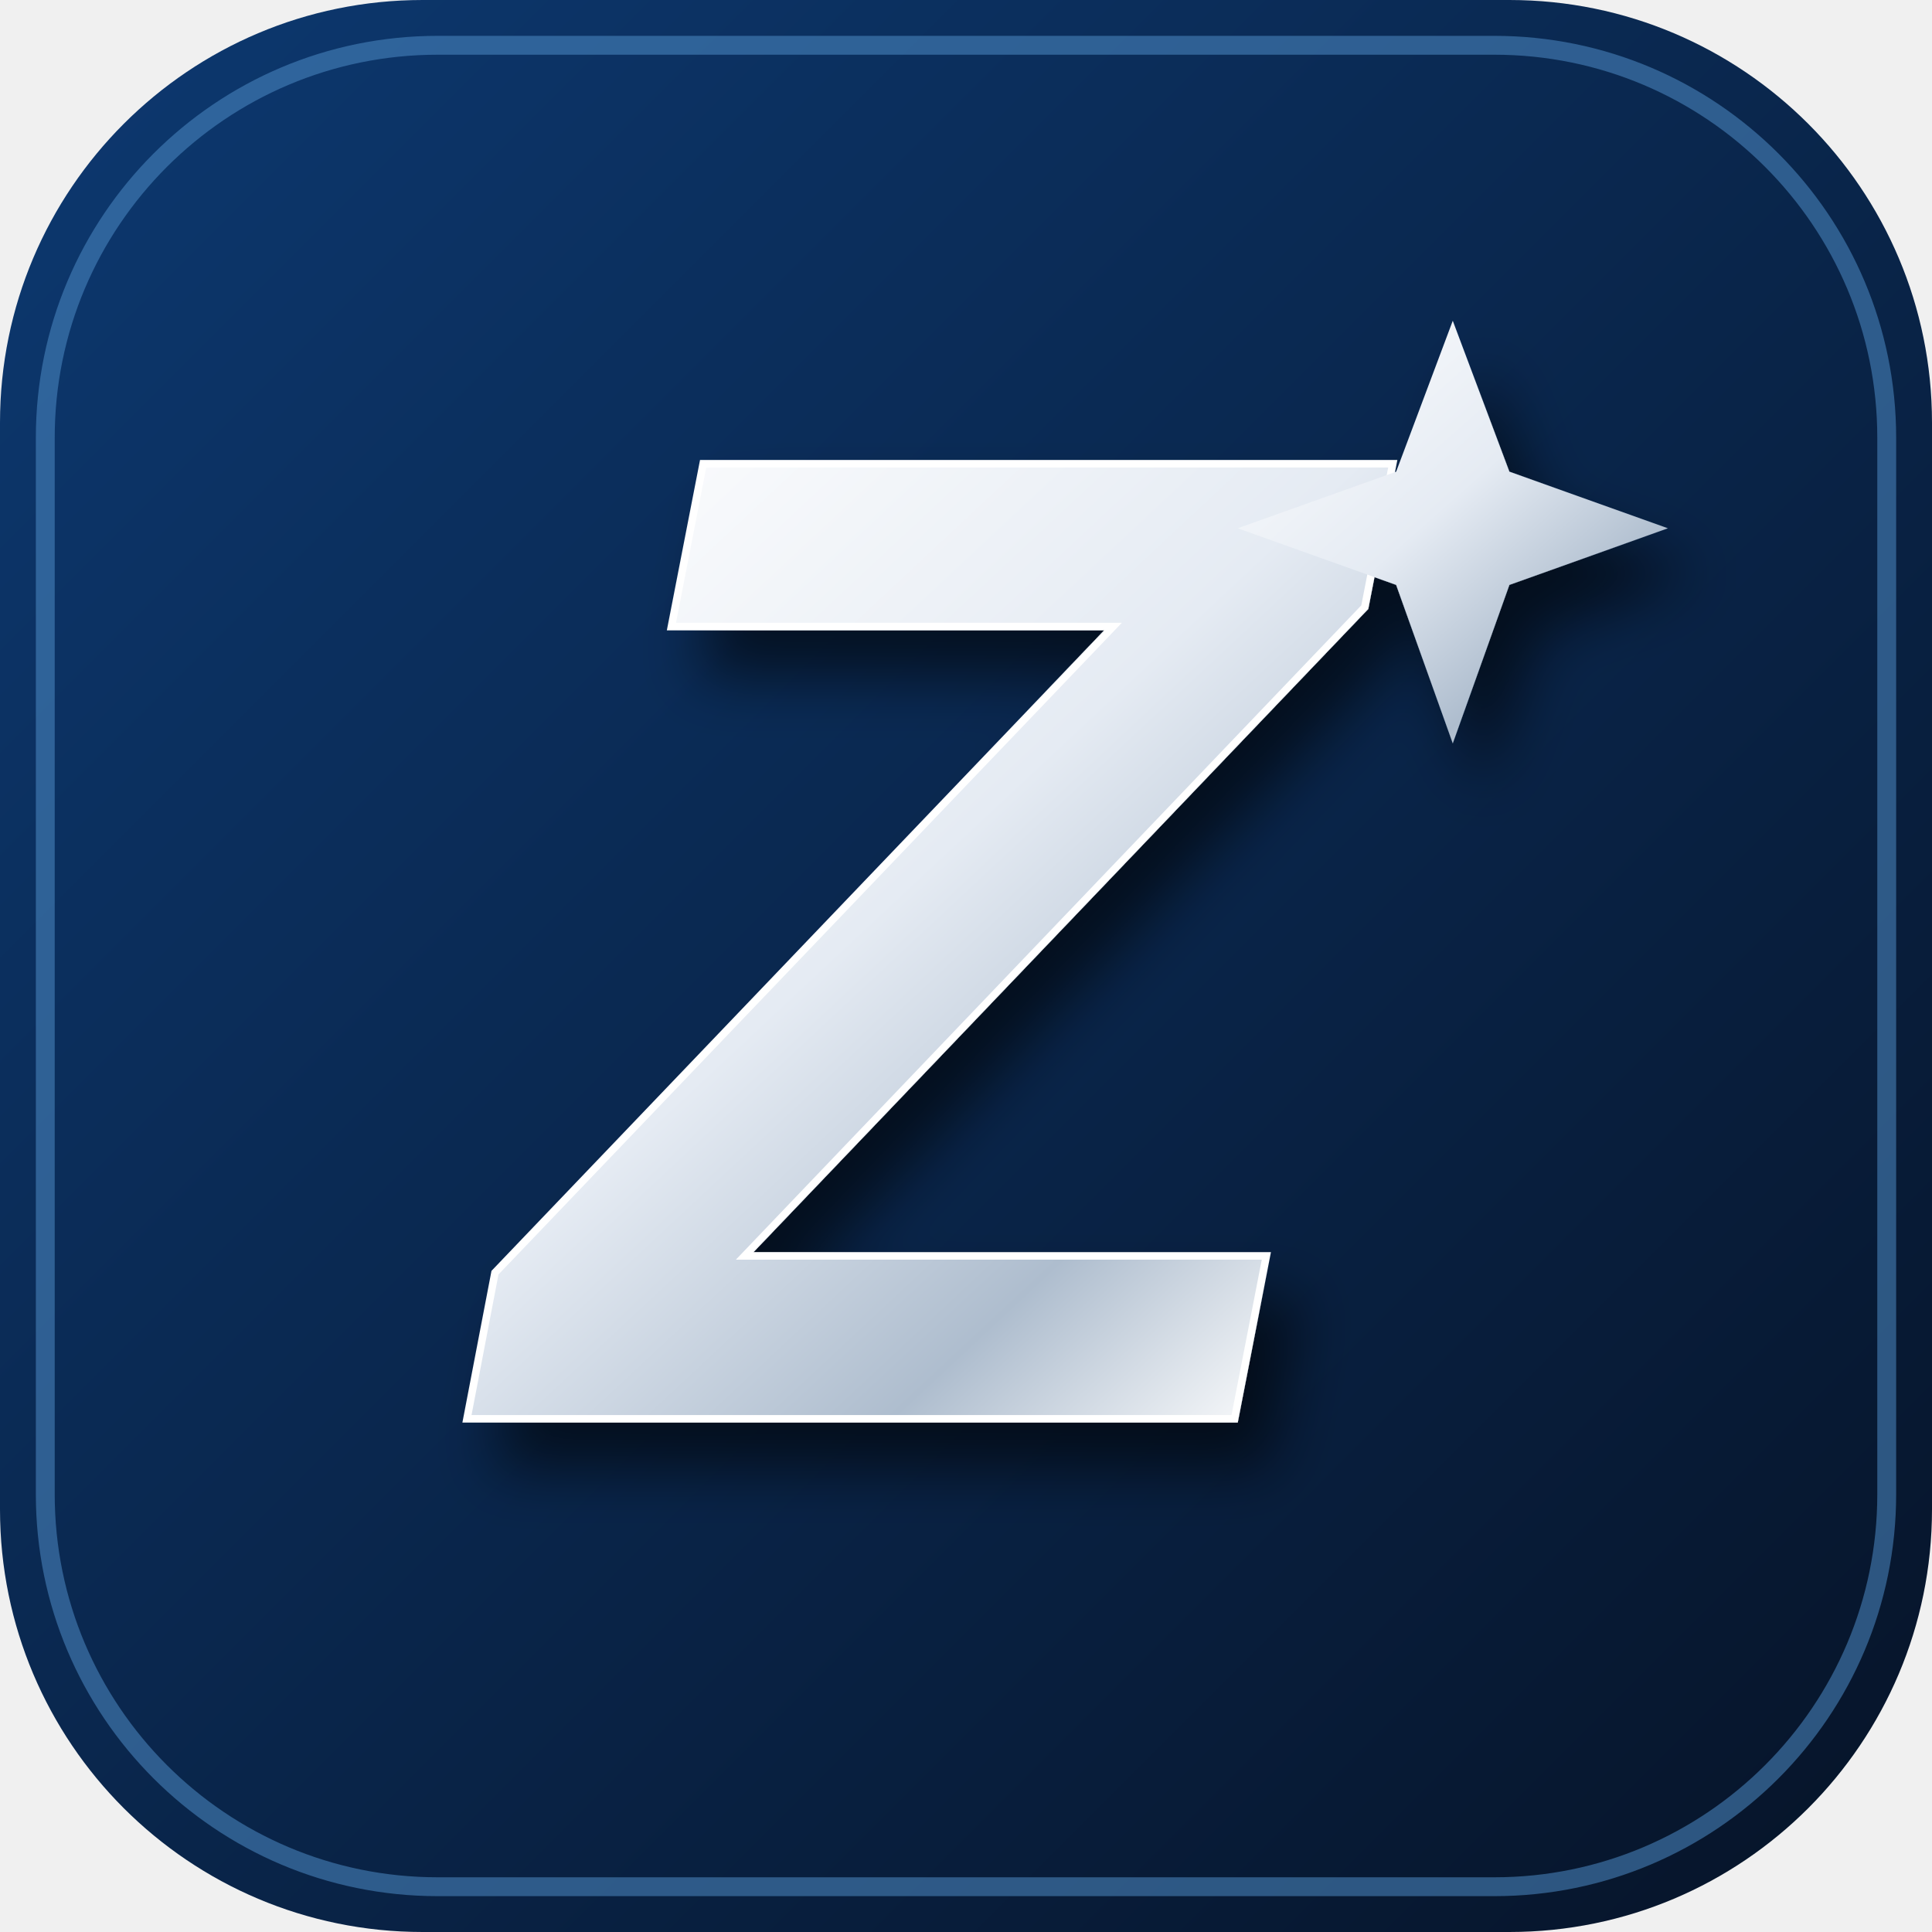
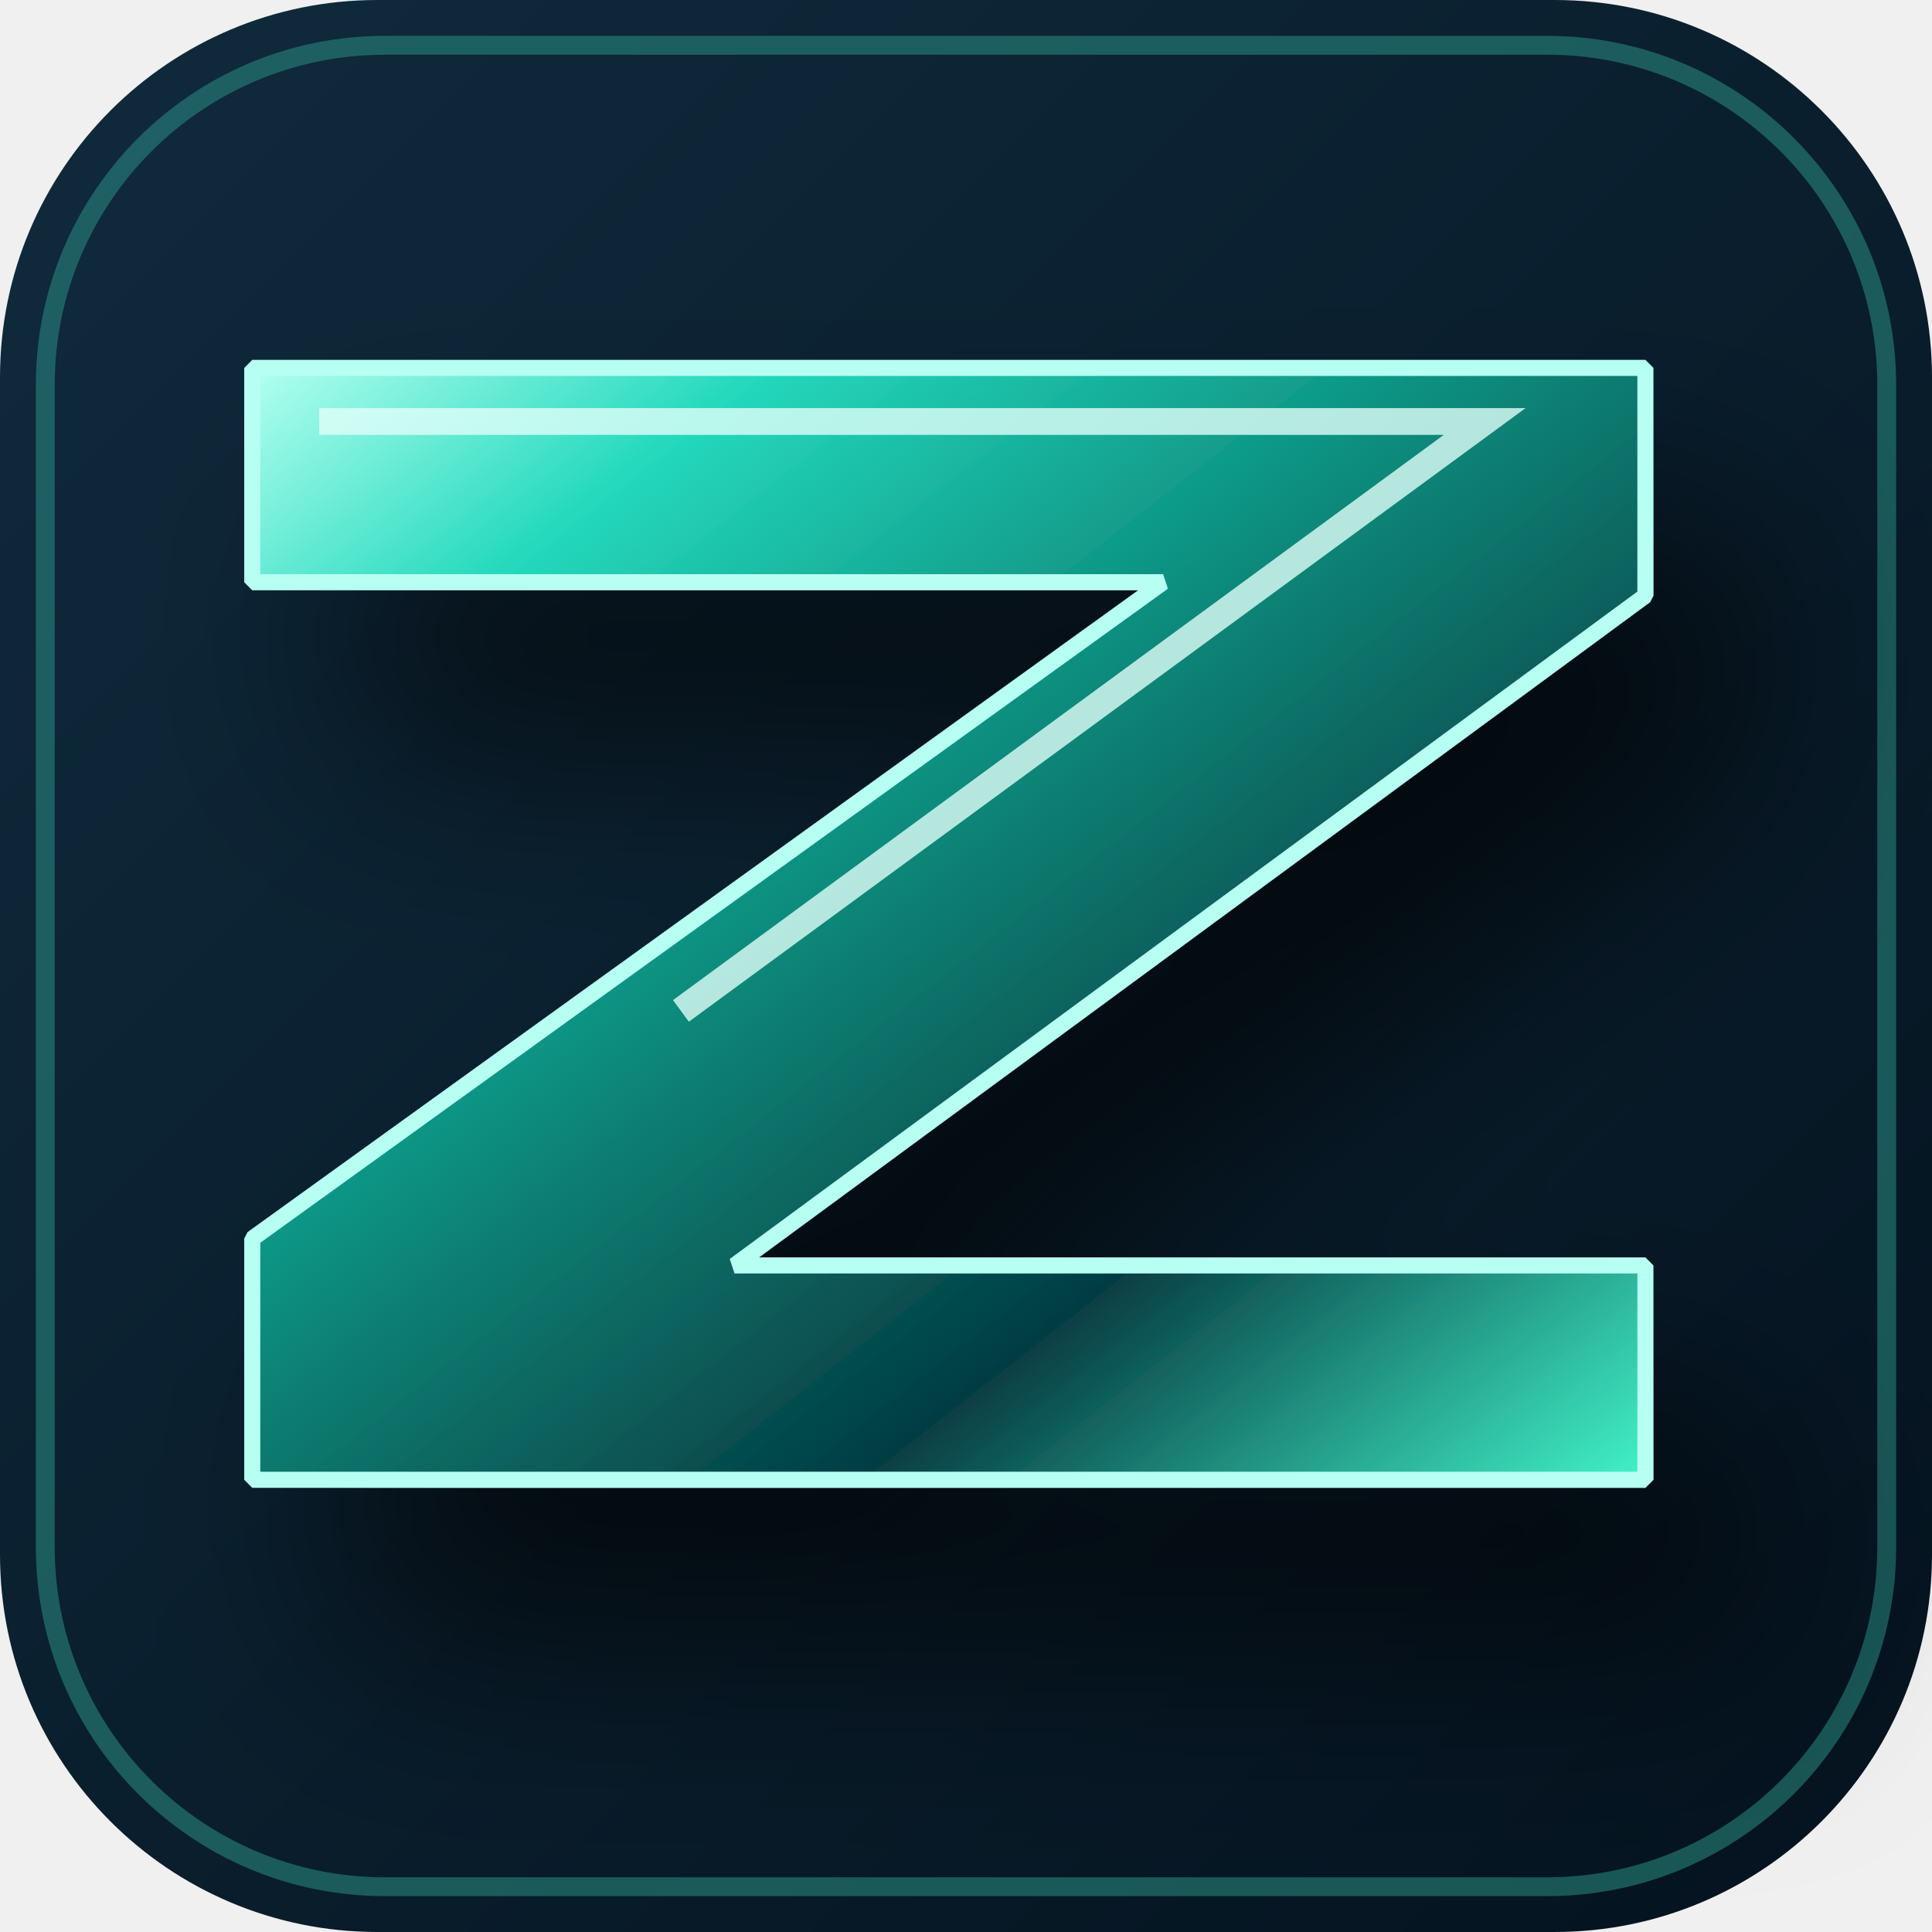
<svg xmlns="http://www.w3.org/2000/svg" viewBox="0 0 512 512">
  <defs>
    <linearGradient id="bg" x1="0" y1="0" x2="1" y2="1">
-       <stop stop-color="#0d3971" />
-       <stop offset="1" stop-color="#061327" />
+       <stop stop-color="#102b3d" />
+       <stop offset="1" stop-color="#04121e" />
    </linearGradient>
-     <linearGradient id="silver" x1="0" y1="0" x2=".9" y2="1">
-       <stop stop-color="#fff" />
-       <stop offset=".48" stop-color="#e5ebf3" />
-       <stop offset=".78" stop-color="#aebdce" />
-       <stop offset="1" stop-color="#fff" />
+     <linearGradient id="z" x1="0" y1="0" x2="1" y2="1">
+       <stop stop-color="#b4fff0" />
+       <stop offset=".18" stop-color="#25d9bd" />
+       <stop offset=".48" stop-color="#087f72" />
+       <stop offset=".72" stop-color="#063d43" />
+       <stop offset="1" stop-color="#42f3c9" />
    </linearGradient>
-     <filter id="shadow" x="-30%" y="-30%" width="160%" height="170%">
+     <filter id="shadow" x="-30%" y="-30%" width="170%" height="180%">
      <feGaussianBlur in="SourceAlpha" stdDeviation="8" result="b" />
-       <feOffset in="b" dx="8" dy="12" result="o" />
+       <feOffset dx="8" dy="12" result="o" />
      <feComponentTransfer in="o">
-         <feFuncA type="linear" slope=".6" />
+         <feFuncA type="linear" slope=".65" />
      </feComponentTransfer>
      <feMerge>
        <feMergeNode />
        <feMergeNode in="SourceGraphic" />
      </feMerge>
    </filter>
  </defs>
-   <rect width="512" height="512" rx="112" fill="url(#bg)" />
-   <rect x="12" y="12" width="488" height="488" rx="104" fill="none" stroke="#4d8bc4" stroke-opacity=".55" stroke-width="5" />
-   <g filter="url(#shadow)">
-     <text x="245" y="375" text-anchor="middle" font-family="Arial,sans-serif" font-size="365" font-weight="900" font-style="italic" letter-spacing="-24" fill="url(#silver)" stroke="#fff" stroke-width="4" paint-order="stroke">Z</text>
-     <path d="M385 85 400 125 442 140 400 155 385 197 370 155 328 140 370 125Z" fill="url(#silver)" />
+   <rect width="512" height="512" rx="100" fill="url(#bg)" />
+   <rect x="12" y="12" width="488" height="488" rx="90" fill="none" stroke="#2b8e83" stroke-opacity=".55" stroke-width="5" />
+   <g transform="translate(42 62) scale(3.55)" filter="url(#shadow)">
+     <path d="M7 10H111V27L43 77H111V93H7V75L75 26H7Z" fill="url(#z)" stroke="#b7fff2" stroke-width="1.2" stroke-linejoin="bevel" />
+     <path d="M12 14H99L39 58" fill="none" stroke="#e0fff9" stroke-opacity=".8" stroke-width="2" />
  </g>
</svg>
